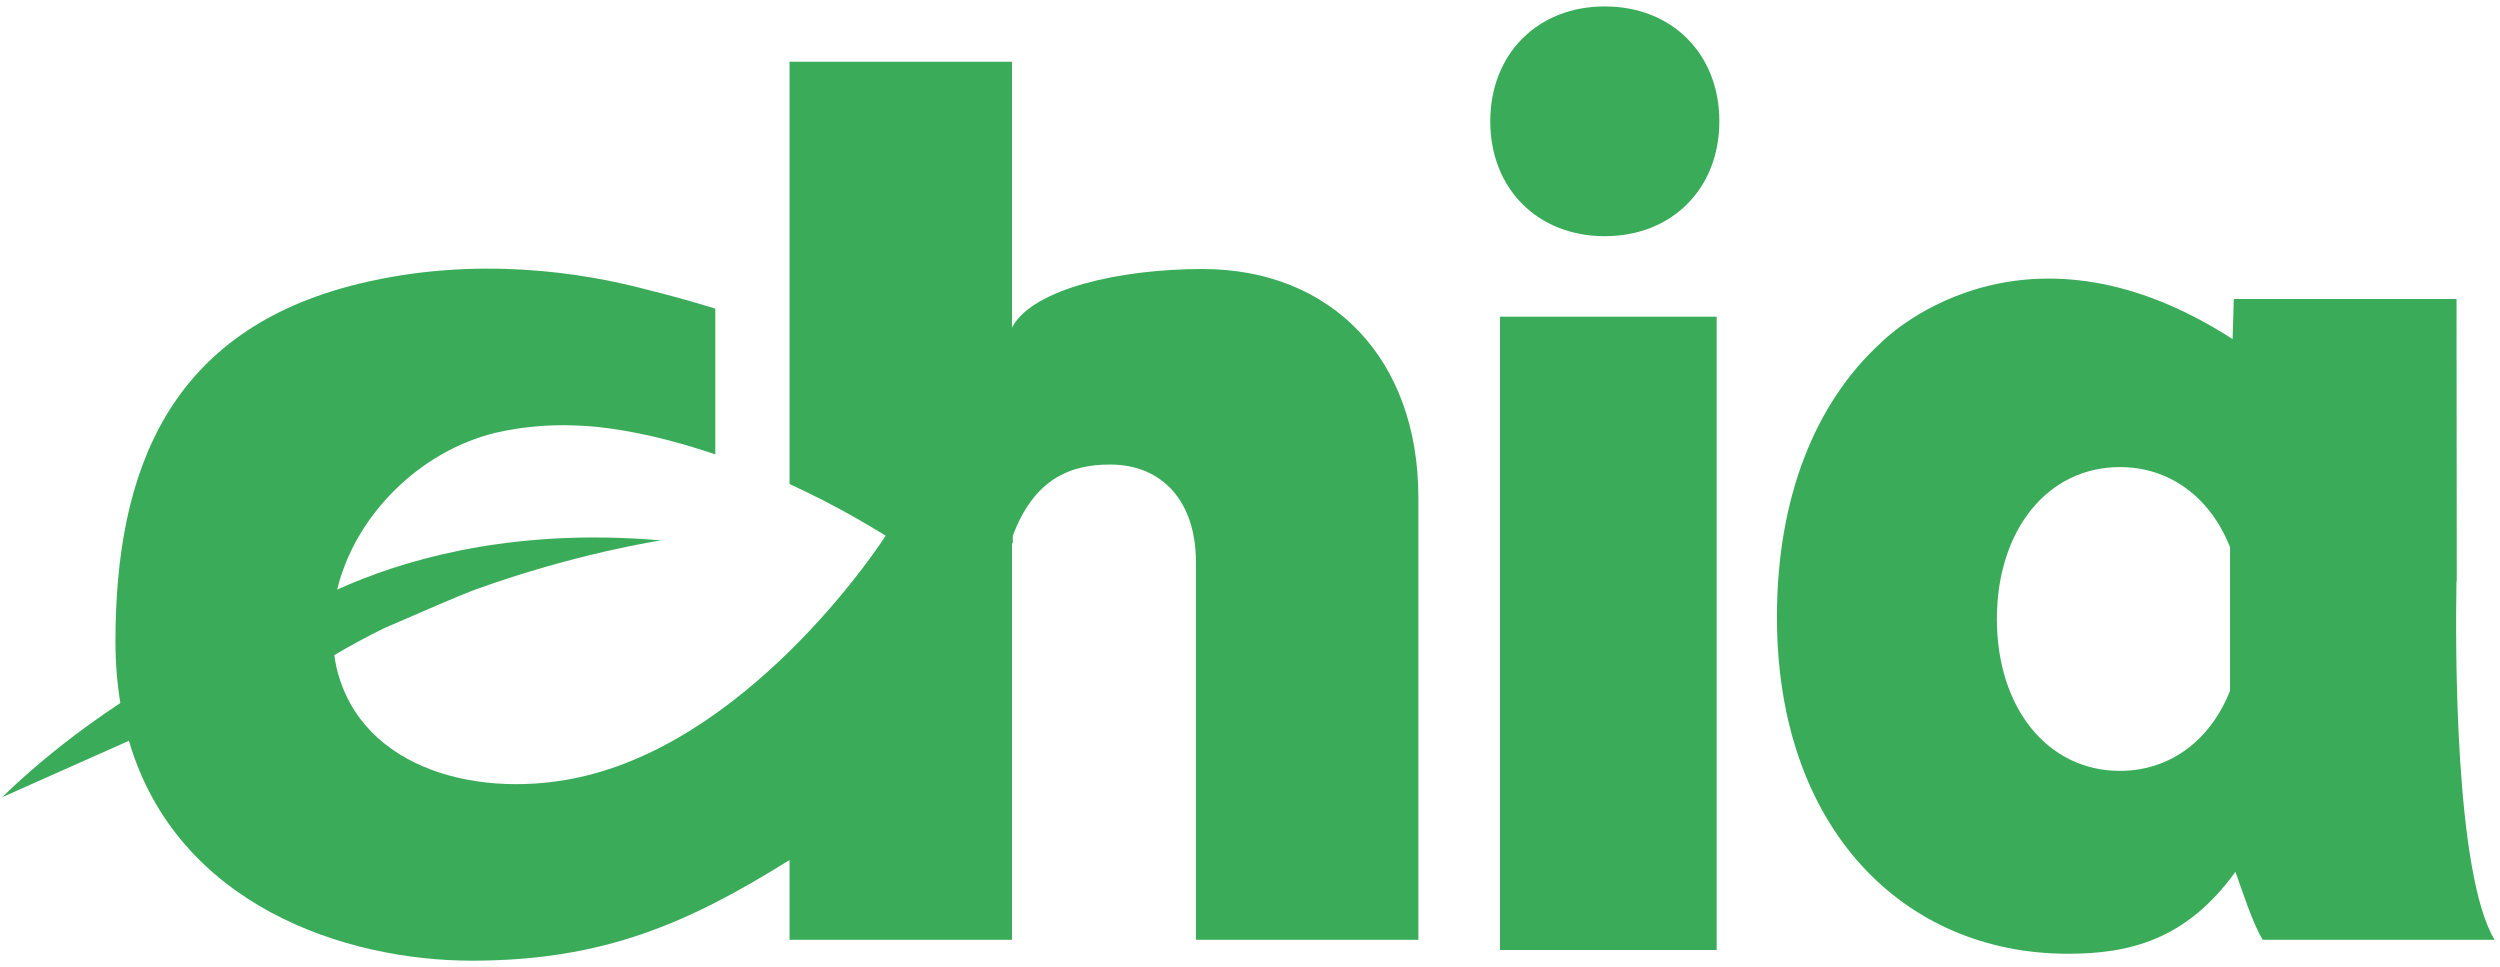
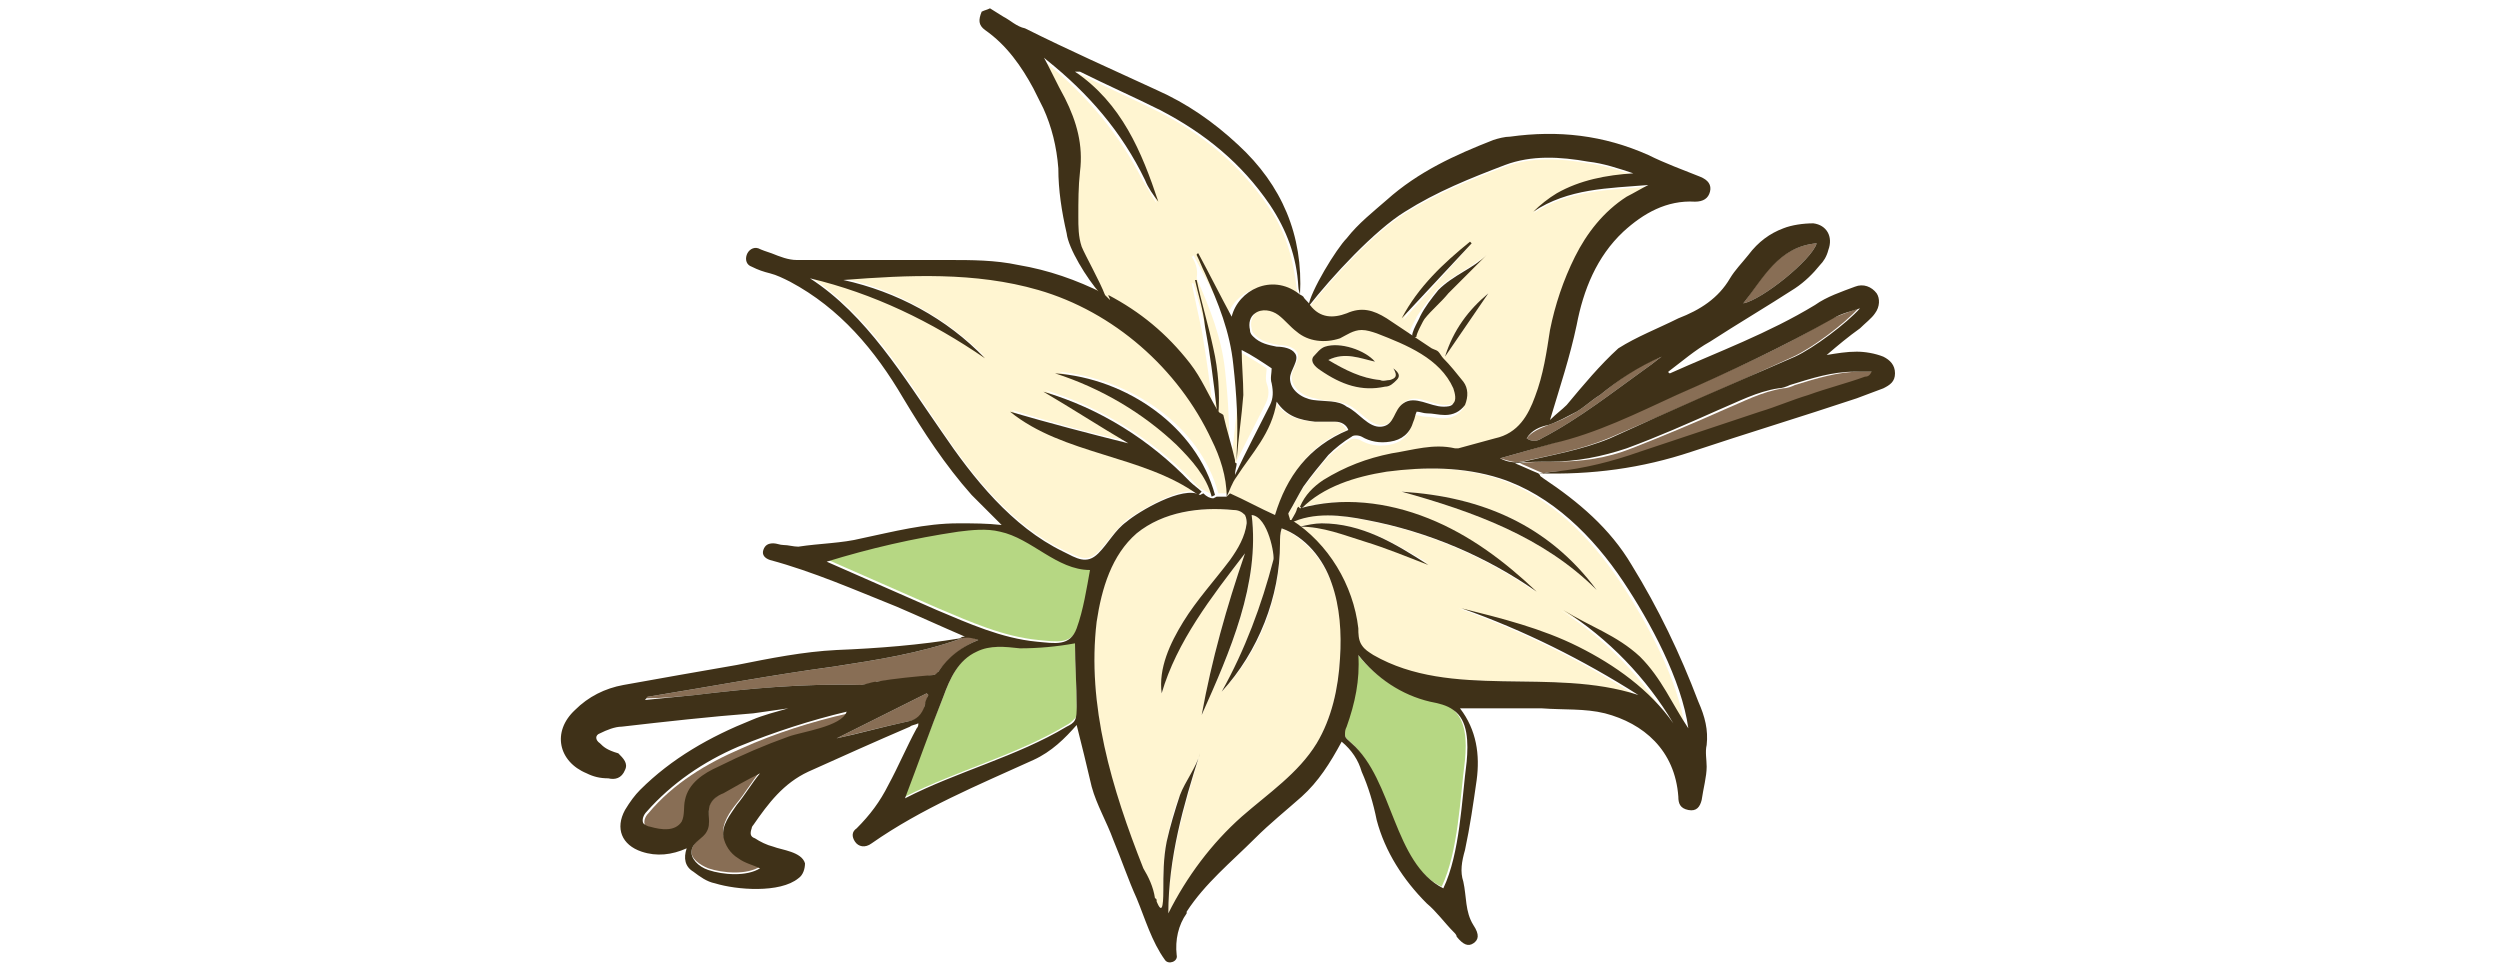
- <svg xmlns="http://www.w3.org/2000/svg" width="150px" height="58px" viewBox="0 0 150 58" version="1.1">
-   <g id="Community" stroke="none" stroke-width="1" fill="none" fill-rule="evenodd">
-     <g transform="translate(-189, -1096)" fill="#3AAC59" fill-rule="nonzero" id="footer">
-       <g transform="translate(0, 988)">
-         <g id="Group-14" transform="translate(189, 108)">
-           <g id="chinilla-logo-(1)">
-             <polygon id="Rectangle-path" points="90 19 103 19 103 57 90 57" />
-             <g id="Group">
-               <path d="M72.151,16.141 C67.153,16.141 62.042,17.337 60.77,19.564 C60.753,19.593 60.736,19.619 60.719,19.648 L60.719,3.704 L47.372,3.704 L47.372,28.997 L47.372,29.041 C48.699,29.649 50.061,30.344 51.439,31.129 C51.905,31.396 52.299,31.63 52.59,31.805 C52.772,31.914 52.955,32.024 53.137,32.138 C53.156,32.15 45.507,44.059 35.092,46.56 C28.938,48.039 21.668,46.249 20.196,40.075 C20.134,39.82 20.1,39.563 20.06,39.306 C21.041,38.722 22.045,38.186 23.054,37.689 C25.603,36.578 27.548,35.745 28.285,35.463 C28.349,35.439 28.415,35.414 28.479,35.391 C28.48,35.391 28.482,35.39 28.482,35.39 C28.483,35.39 28.483,35.389 28.484,35.388 C34.562,33.184 39.663,32.424 39.663,32.424 C35.03,32.023 31.053,32.346 27.724,33.005 C27.722,33.004 27.719,33.003 27.719,33.003 C27.719,33.003 27.694,33.009 27.649,33.02 C24.635,33.624 22.155,34.502 20.23,35.378 C21.303,30.929 25.174,27.063 29.756,25.962 C30.158,25.865 30.566,25.791 30.976,25.727 C31.094,25.709 31.211,25.693 31.329,25.677 C31.647,25.634 31.967,25.6 32.289,25.574 C32.391,25.566 32.495,25.555 32.598,25.55 C33.009,25.524 33.422,25.511 33.836,25.512 C33.918,25.513 33.999,25.517 34.08,25.518 C34.424,25.523 34.767,25.536 35.111,25.558 C35.233,25.566 35.354,25.574 35.475,25.583 C35.595,25.593 35.716,25.604 35.836,25.616 C37.809,25.82 40.232,26.349 42.919,27.262 L42.919,18.518 C41.622,18.117 40.247,17.729 38.819,17.378 C35.055,16.375 28.591,15.307 21.522,17.029 C10.151,19.8 6.927,28.212 6.927,38.492 C6.927,39.801 7.031,41.027 7.221,42.18 C4.752,43.815 2.328,45.692 0.124,47.835 C0.124,47.835 3.404,46.372 7.735,44.448 C10.627,54.32 20.713,57.641 28.308,57.641 C36.229,57.641 41.314,55.38 47.372,51.601 L47.372,56.388 L60.719,56.388 L60.719,32.64 C60.736,32.609 60.753,32.578 60.77,32.546 L60.77,32.143 C62.04,28.748 64.2,27.872 66.6,27.872 C69.773,27.872 71.755,30.126 71.755,33.706 L71.755,56.388 L85.103,56.388 L85.103,29.862 C85.103,21.51 79.882,16.141 72.151,16.141" id="Shape" />
-               <path d="M96.288,0.385 C92.258,0.385 89.416,3.235 89.416,7.279 C89.416,11.322 92.258,14.171 96.288,14.171 C100.318,14.171 103.161,11.322 103.161,7.279 C103.161,3.235 100.318,0.385 96.288,0.385" id="Shape" />
-               <path d="M147.39,34.867 L147.406,34.867 L147.392,17.94 L134.028,17.94 L133.955,20.346 C121.065,12.041 112.836,20.582 112.836,20.582 C108.9,24.186 106.616,29.877 106.616,37.022 C106.616,49.69 114.208,57.226 124.077,57.226 C127.776,57.226 131.184,56.388 134.126,52.308 C134.467,53.26 135.227,55.588 135.771,56.388 L149.677,56.388 C147.293,52.463 147.313,38.853 147.39,34.867 M127.193,46.252 C122.865,46.252 119.813,42.484 119.813,37.139 C119.813,31.794 122.865,28.025 127.193,28.025 C130.228,28.025 132.634,29.88 133.802,32.831 L133.802,41.446 C132.635,44.397 130.228,46.252 127.193,46.252" id="Shape" />
-             </g>
-           </g>
-         </g>
-       </g>
+ <svg xmlns="http://www.w3.org/2000/svg" version="1.1" id="Layer_1" x="0px" y="0px" viewBox="0 0 150 58" style="enable-background:new 0 0 150 58;" xml:space="preserve">
+   <style type="text/css">
+ 	.st0{fill:#FFF5D1;}
+ 	.st1{fill:#886E55;}
+ 	.st2{fill:#B6D783;}
+ 	.st3{fill:#3F3118;}
+ </style>
+   <g>
+     <path class="st0" d="M73.8,28.5c0.7-1.5,1.4-2.8,2.1-4.2c0.2-0.4,0.3-0.8,0.1-1.3c-0.1-0.3,0-0.7,0-0.9c-0.6-0.4-1.3-0.8-1.8-1.1   c0,0.8,0.2,1.8,0.1,2.7c-0.1,1.3-0.3,2.6-0.4,3.9l-0.2,0c0,0,0,0.1,0,0.1c0,0,0.1,0,0.1,0.1C73.9,28,73.8,28.2,73.8,28.5z" />
+     <path class="st0" d="M85.4,19.1c0.4-0.5,1-1,1.4-1.5c0.8-0.8,1.6-1.6,2.3-2.3c-0.8,0.8-2,1.2-2.9,2.1c-0.4,0.5-0.8,1-1.2,1.6   c0,0.1-0.9,1.5-0.2,1.2C84.9,20.2,85.3,19.2,85.4,19.1z M77.4,31.4l-0.1,0c0-0.1-0.1-0.3-0.1-0.4c0.3-0.5,0.6-1.1,0.9-1.6   c0.5-0.7,1-1.3,1.5-1.9c0.4-0.4,0.9-0.8,1.4-1.1c0.1-0.1,0.4-0.1,0.6,0c0.5,0.3,1.1,0.4,1.7,0.3c0.7-0.1,1.2-0.5,1.4-1.2   c0.1-0.2,0.1-0.4,0.2-0.6c0.2,0,0.4,0.1,0.6,0.1c0.4,0,0.7,0.1,1.1,0.1c0.5,0,0.9-0.2,1.2-0.6c0.2-0.5,0.2-1-0.1-1.4   c-0.4-0.5-0.8-1-1.2-1.4c-0.1-0.1-0.2-0.3-0.3-0.4c-0.1-0.1-0.2-0.1-0.4-0.2c-0.9-0.6-1.8-1.2-2.7-1.8c-0.8-0.5-1.5-0.7-2.4-0.3   c-0.8,0.3-1.6,0.3-2.2-0.5c1.4-1.8,4-4.6,5.8-5.7c1.9-1.2,3.9-2,6-2.8c1.6-0.6,3.3-0.5,5-0.2c0.9,0.1,1.8,0.4,2.7,0.7   c-1.6,0.1-3.2,0.4-4.6,1.2c-0.5,0.3-1,0.7-1.4,1.1c2.1-1.4,4.5-1.4,6.9-1.6c-0.4,0.2-0.9,0.5-1.3,0.7c-1.4,0.9-2.4,2.2-3.1,3.6   c-0.7,1.4-1.2,2.9-1.5,4.4c-0.2,1.3-0.4,2.7-0.9,4c-0.4,1.1-1,2.2-2.4,2.5c-0.7,0.2-1.5,0.4-2.2,0.6c-0.1,0-0.1,0-0.2,0   c-1.3-0.3-2.5,0.1-3.8,0.3c-1.5,0.3-2.8,0.8-4.1,1.6c-0.6,0.4-1.1,0.9-1.4,1.6c0,0.1-0.1,0.1-0.1,0.2   C77.6,30.9,77.5,31.1,77.4,31.4z M88.3,14.6c-1.7,1.3-3.2,2.6-4.1,4.6C85.6,17.6,87,16.1,88.3,14.6C88.3,14.6,88.3,14.6,88.3,14.6z    M86.7,21.4c0.9-1.3,1.7-2.5,2.6-3.8C88.1,18.6,87.2,19.8,86.7,21.4z" />
+     <path class="st0" d="M71.5,15.4c0,0,0.1,0,0.1-0.1c0.7,1.3,1.3,2.5,2,3.8c0.4-1.6,2.4-2.5,4-1.4c0.1,0.1,0.2,0.1,0.3,0.2   c0,0,0,0,0-0.1c0-0.2-0.1-0.4-0.1-0.5c-0.2-1.8-0.7-3.5-1.7-4.9c-1.7-2.5-4-4.4-6.6-5.7c-1.6-0.8-3.2-1.5-4.8-2.3c0,0-0.1,0-0.3,0   c2.8,2,4,4.8,5,7.8c-0.3-0.4-0.5-0.9-0.8-1.3c-1.4-2.8-3.4-5.2-5.9-7.2c-0.2-0.1-0.4-0.2-0.5-0.3c0.5,0.9,1,1.8,1.4,2.7   c0.7,1.4,1.1,2.8,0.9,4.4c-0.1,0.9-0.1,1.8-0.1,2.7c0,0.6,0,1.2,0.2,1.8c0.2,0.5,1.1,2.2,1.4,2.9c1.8,1,3.5,2.3,4.9,4.1   c0.7,0.9,1.2,1.9,1.7,2.9c0,0.1,0.2,0.1,0.3,0.2c0,0,0,0,0,0c0-0.1-0.1-0.3-0.1-0.4c-0.2-1.6-0.4-3.2-0.7-4.9   c-0.2-0.9-0.4-1.9-0.6-2.8c0,0,0.1,0,0.1,0c0.4,1.4,0.8,2.7,1,4.1c0.3,1.3,0.4,2.7,0.2,4.1c0,0,0,0,0,0c0,0,0,0,0,0l0,0   c0,0,0,0,0,0c0,0,0,0,0,0c0.2,0.9,0.5,1.8,0.7,2.7l0.2,0c0-0.1,0-0.2,0-0.4c0.1-1.8,0-3.5-0.2-5.3c-0.2-1.9-0.9-3.7-1.7-5.5   C71.9,16.1,71.7,15.7,71.5,15.4z" />
+     <path class="st1" d="M38.9,48.8c-0.2,0.2-0.3,0.5-0.2,0.7c0.1,0.1,0.2,0.2,0.4,0.2c0.7,0.2,1.5,0.3,1.9-0.3   c0.2-0.4,0.1-0.9,0.2-1.3c0.1-1,1.1-1.6,2-2c1.4-0.7,2.7-1.3,4.2-1.8c0.8-0.3,3.2-0.6,3.5-1.5c-2.2,0.5-4.4,1.2-6.4,2.1   C42.4,45.8,40.4,47,38.9,48.8z" />
+     <path class="st1" d="M41.5,51c-0.1,0.5,0.5,0.9,1,1.1c0.9,0.3,2.3,0.4,3.1-0.1c-0.4-0.2-0.9-0.4-1.3-0.6c-0.4-0.3-0.8-0.8-0.9-1.3   c-0.1-0.7,0.4-1.4,0.8-1.9c0.5-0.6,0.9-1.3,1.4-1.9c-0.8,0.4-1.5,0.8-2.2,1.2c-0.3,0.2-0.6,0.4-0.8,0.7c-0.2,0.5,0,1.1-0.2,1.6   C42.1,50.3,41.6,50.5,41.5,51z" />
+     <path class="st1" d="M50.2,44.3c1.3-0.3,2.8-0.7,4.2-1c0.7-0.1,1-0.4,1.1-1c0.1-0.2,0.1-0.4,0.2-0.6c0,0-0.1-0.1-0.1-0.1   C53.8,42.5,52,43.4,50.2,44.3z" />
+     <path class="st1" d="M38.7,41.9C38.7,41.9,38.7,41.9,38.7,41.9c1,0,2-0.1,3-0.2c3.3-0.4,6.6-0.7,9.9-0.6c0.3,0,0.7-0.1,1-0.2   c1.1-0.1,2.3-0.2,3.4-0.4c0.1,0,0.3-0.1,0.3-0.2c0.6-0.8,1.4-1.5,2.4-1.9c-0.4-0.2-0.7-0.3-1-0.1c-2.5,0.9-5.1,1.3-7.7,1.7   c-3.7,0.5-7.4,1.2-11.1,1.8C38.9,41.8,38.8,41.8,38.7,41.9z" />
+     <path class="st1" d="M91.6,26.3c0.3,0.2,0.6,0.2,0.9,0c2.3-1.2,4.3-2.8,6.4-4.3c0.3-0.2,0.5-0.4,0.8-0.6c-1.4,0.5-2.6,1.4-3.7,2.3   c-0.5,0.3-0.9,0.7-1.4,1c-0.5,0.3-1.1,0.6-1.7,0.8C92.4,25.7,91.9,25.9,91.6,26.3z" />
+     <path class="st1" d="M104.6,18.2c1.1-0.2,4.1-2.6,4.4-3.6C106.7,14.8,105.8,16.6,104.6,18.2z" />
+     <path class="st1" d="M90,27.5c0.4,0.1,0.8,0.3,1.3,0.2c1.8-0.4,3.5-0.7,5.2-1.4c3.7-1.6,7.4-3.2,11.1-4.9c1.1-0.5,3.1-2,3.9-2.9   c-0.5,0.2-1.1,0.4-1.6,0.6c-3,1.8-6.2,3.2-9.4,4.6c-2.4,1.1-4.8,2.2-7.4,2.9C92.1,26.9,91.1,27.2,90,27.5z" />
+     <path class="st1" d="M92.6,28.4c0.3-0.1,0.6-0.1,1-0.1c1.8-0.1,3.4-0.6,5.1-1.2c2.4-0.8,4.8-1.6,7.2-2.4c1-0.3,1.9-0.7,2.9-1   c1.1-0.4,2.3-0.7,3.4-1.1c0.1,0,0.3-0.1,0.4-0.3c-0.3,0-0.7,0-1,0c-1.3,0-2.6,0.4-3.9,0.8c-0.2,0.1-0.5,0.2-0.7,0.2   c-1.3,0.2-2.4,0.8-3.6,1.3c-1.8,0.8-3.7,1.6-5.5,2.3c-1.5,0.6-3,0.8-4.6,0.8c-0.7,0-1.4,0-2.1,0.1c0.5,0.2,0.9,0.4,1.4,0.6   c0,0,0,0,0.1,0.1L92.6,28.4z" />
+     <path class="st2" d="M80.7,44.1c0,0.2,0.2,0.3,0.3,0.4c2.5,2.2,2.5,7.3,5.5,8.7c1-2.1,1.1-5.3,1.4-7.6c0.1-1.1,0.1-2.4-0.8-3.1   c-0.4-0.3-0.9-0.4-1.4-0.5c-1.7-0.4-3.2-1.4-4.3-2.8c0.1,1.5-0.2,2.9-0.7,4.3C80.7,43.7,80.6,43.9,80.7,44.1z" />
+     <path class="st2" d="M56.6,41.8c-0.8,2-1.6,4-2.3,6c3.2-1.6,6.7-2.5,9.7-4.3c0.2-0.1,0.3-0.2,0.5-0.4c0.2-0.2,0.1-0.5,0.1-0.8   c0-1.3-0.1-2.5-0.1-3.8c-1.1,0.2-2.2,0.4-3.3,0.3c-0.9,0-1.8-0.1-2.6,0.2C57.5,39.6,57,40.7,56.6,41.8z" />
+     <path class="st2" d="M49.7,33.6l6.6,2.9c1.9,0.8,3.9,1.7,6,1.9c1.1,0.1,2,0.3,2.4-0.8c0.4-1.1,0.6-2.3,0.8-3.5   c-2,0-3.5-1.9-5.4-2.3c-0.8-0.2-1.6-0.1-2.5,0C54.9,32.2,52.2,32.8,49.7,33.6z" />
+     <path class="st0" d="M50.6,16.7C50.6,16.7,50.6,16.7,50.6,16.7c3.2,0.7,6.2,2.4,8.5,4.7c-3.2-2.2-6.8-3.8-10.5-4.8   c3.4,2.2,5.6,5.8,7.9,9.2c1.9,2.8,4.2,5.7,7.3,7.2c0.9,0.4,1.4,0.8,2.1,0.1c0.6-0.6,1-1.3,1.7-1.9c0.7-0.5,3.4-2.2,4.4-1.6l0,0   c-3.4-2.4-8.1-2.4-11.3-5c2.3,0.7,4.7,1.4,7.1,1.9c-1.7-1-3.4-2.1-5.1-3.1c3.3,1,6.4,2.9,8.8,5.4c0.2,0.2,0.4,0.5,0.7,0.6   c0.2,0.1,0.4,0.2,0.6,0.3c-0.4-1.2-1.2-2.2-2.1-3.1c-2-2-4.5-3.4-7.2-4.3c4.3,0.4,8.5,3.2,9.6,7.3c0,0,0,0,0,0c0.2,0,0.4,0,0.6,0   c0-1.2-0.4-2.4-0.9-3.5c-2-4.3-5.9-7.6-10.4-9C58.5,16.2,54.5,16.5,50.6,16.7z" />
+     <path class="st0" d="M73.6,29.8c0.1-0.1,0.1-0.1,0.2-0.2c0.9,0.5,1.8,0.9,2.7,1.3c0.8-2.3,2-4.2,4.3-5.1c-0.2-0.3-0.4-0.5-0.8-0.5   c-0.4,0-0.8,0-1.2,0c-0.9-0.1-1.7-0.3-2.3-1.2c-0.2,1.9-1.5,3.1-2.4,4.5C73.9,29,73.8,29.4,73.6,29.8z" />
+     <path class="st0" d="M75.4,18.7c0.4-0.3,1-0.2,1.4,0.1s0.7,0.7,1.1,1c0.7,0.6,1.7,0.7,2.6,0.4c0.4-0.2,0.8-0.5,1.3-0.5   c0.3,0,0.6,0.1,0.9,0.2c1.8,0.7,3.8,1.5,4.6,3.3c0.1,0.3,0.2,0.7,0,0.9c-0.1,0.2-0.4,0.2-0.6,0.2c-0.8,0-1.7-0.7-2.4-0.2   c-0.6,0.4-0.5,1.3-1.3,1.4c-0.8,0.1-1.4-0.9-2.1-1.2c-0.6-0.3-1.4-0.2-2-0.4c-0.7-0.1-1.4-0.6-1.4-1.3c0-0.5,0.6-1.1,0.3-1.5   c-0.2-0.3-0.7-0.4-1.1-0.4c-0.5-0.1-1-0.2-1.4-0.6c-0.1-0.1-0.2-0.2-0.2-0.4C75,19.4,75.1,19,75.4,18.7z M83.1,23.2   c0.3,0,0.5-0.2,0.7-0.4c0.2-0.2,0.2-0.4-0.2-0.7c0.3,0.5,0.1,0.6-0.2,0.7c-0.2,0-0.4,0.1-0.6,0c-1.1-0.1-2.1-0.6-3.1-1.2   c1-0.5,1.9-0.1,2.8,0.1c-0.6-0.7-2.1-1.2-3-0.9c-0.3,0.1-0.5,0.4-0.7,0.6c-0.2,0.3,0.1,0.6,0.4,0.8C80.5,23.1,81.7,23.5,83.1,23.2z   " />
+     <path class="st0" d="M81.9,31.2c3.7,0.7,7.2,2.2,10.2,4.3c-1.9-1.8-4-3.4-6.5-4.4c-2.5-1-5.2-1.3-7.7-0.6c1.3-1.3,3.2-1.9,5.1-2.2   c2.3-0.3,4.6-0.3,6.8,0.4c3.1,1,5.6,3.5,7.4,6.2c1.6,2.4,3.5,5.9,3.9,8.8c-1-1.5-1.6-3-2.9-4.3c-1.4-1.3-3-1.8-4.6-2.8   c2.7,1.7,5,4.1,6.6,6.8c-1.4-2-3.5-3.5-5.7-4.6s-4.6-1.7-7-2.3c3.7,1.3,7.3,3.1,10.6,5.2c0,0,0,0,0,0c-5.2-1.7-11.2,0.3-15.9-2.4   c-0.3-0.2-0.5-0.3-0.7-0.6c-0.2-0.3-0.2-0.7-0.2-1c-0.3-2.6-1.8-5.1-4-6.5c0,0,0,0,0,0C78.8,30.7,80.4,30.9,81.9,31.2z M81.9,32.4   c1.3,0.4,2.5,0.9,3.8,1.4c-2-1.2-4-2.4-6.4-2.4c-0.4,0-0.9,0.1-1.3,0.2C79.4,31.6,80.6,32,81.9,32.4z M84.1,29.5   c4.3,1.2,8.5,2.7,11.7,5.9C92.9,31.5,88.9,29.8,84.1,29.5z" />
+     <path class="st0" d="M65.8,37.2c-0.7,5.5,1.2,11.1,3.3,16.3c0.6,1.4,0.8,1.2,0.7-0.1c0-1,0-2,0.2-2.9c0.2-1,0.4-1.9,0.8-2.8   c0.3-0.8,1-1.7,1.2-2.5c-0.9,3.1-1.9,6.3-1.9,9.6c1.1-2.2,2.6-4.1,4.4-5.8c1.6-1.4,3.4-2.6,4.5-4.4c0.9-1.5,1.3-3.3,1.4-5.1   c0.1-1.5,0.1-3.1-0.5-4.5c-0.5-1.4-1.6-2.7-3-3.3c0,0,0,0,0,0c-0.1,0.3-0.1,0.6-0.1,0.9c0,3.3-1.2,6.5-3.5,8.9   c1.4-2.5,2.4-5.1,3.1-7.9c0.1-0.3-0.3-2.6-1.3-2.7c0.5,4.2-1.3,8.2-3,12c0.6-3.3,1.5-6.5,2.6-9.7c-2,2.6-4.1,5.2-5,8.4   c-0.1-1.5,0.5-3,1.3-4.3c0.8-1.3,1.9-2.4,2.8-3.7c0.5-0.6,0.9-1.4,1-2.2c0-0.2,0-0.4-0.1-0.5c-0.1-0.2-0.4-0.3-0.7-0.3   c-2-0.2-4.2,0.1-5.8,1.4C66.7,33.2,66.1,35.3,65.8,37.2z" />
+     <g>
+       <path class="st3" d="M36,44.6c-0.3-0.2-0.3-0.5,0-0.6c0.4-0.2,0.9-0.4,1.3-0.4c2.6-0.3,5.3-0.6,7.9-0.8c0.7-0.1,1.4-0.2,2.1-0.3    c-0.7,0.2-1.5,0.4-2.2,0.7c-2.5,1-4.8,2.3-6.7,4.2c-0.3,0.3-0.6,0.7-0.9,1.2c-0.6,1.1-0.2,2.1,1,2.5c0.9,0.3,1.8,0.2,2.7-0.2    c-0.2,0.6-0.1,1.1,0.4,1.4c0.4,0.3,0.8,0.6,1.3,0.7c1.3,0.4,3.9,0.6,5-0.3c0.3-0.2,0.4-0.6,0.4-0.9c-0.2-0.7-1.4-0.8-1.9-1    c-0.4-0.1-0.8-0.3-1.1-0.5c-0.3-0.1-0.3-0.3-0.2-0.6c0-0.1,0.1-0.2,0.1-0.2c0.9-1.3,1.8-2.5,3.3-3.2c2-0.9,4-1.8,6.1-2.7    c0.1-0.1,0.3-0.1,0.5-0.2c0,0.1,0,0.2-0.1,0.3c-0.6,1.1-1.1,2.3-1.7,3.4c-0.5,1-1.1,1.8-1.9,2.6c-0.3,0.2-0.3,0.5-0.1,0.8    c0.2,0.3,0.6,0.4,1,0.1c3-2.1,6.4-3.5,9.7-5c1.1-0.5,1.9-1.3,2.6-2.1c0.3,1.2,0.6,2.4,0.9,3.7c0.3,1.1,0.9,2.1,1.3,3.2    c0.5,1.2,0.9,2.4,1.4,3.5c0.5,1.2,0.9,2.6,1.7,3.7c0.2,0.3,0.8,0.1,0.7-0.3c-0.1-0.9,0.1-1.8,0.6-2.5c0,0,0,0,0-0.1    c1.1-1.7,2.7-3,4.1-4.4c0.9-0.9,1.9-1.7,2.8-2.5c1-0.9,1.7-2,2.4-3.3c0.6,0.5,1,1.1,1.2,1.8c0.4,0.9,0.7,1.9,0.9,2.9    c0.5,1.9,1.6,3.6,3,5c0.6,0.5,1.1,1.2,1.6,1.7c0.1,0.1,0.2,0.2,0.2,0.3c0.4,0.5,0.7,0.6,1,0.4c0.3-0.2,0.4-0.5,0-1.1    c-0.5-0.8-0.4-1.7-0.6-2.6c-0.2-0.6-0.1-1.2,0.1-1.9c0.3-1.4,0.5-2.8,0.7-4.2c0.2-1.5,0-3-1-4.3c0.3,0,0.5,0,0.7,0    c1.4,0,2.8,0,4.2,0c1.3,0.1,2.6,0,3.8,0.3c2.3,0.6,4.2,2.2,4.4,5c0,0.4,0.1,0.7,0.6,0.8c0.5,0.1,0.7-0.2,0.8-0.6    c0.1-0.7,0.3-1.4,0.3-2c0-0.4-0.1-0.9,0-1.3c0.1-0.9-0.1-1.7-0.5-2.6c-1.1-2.9-2.4-5.6-4-8.2c-1.3-2.2-3.2-3.8-5.3-5.2    c-0.1-0.1-0.2-0.1-0.2-0.2c0,0,0,0-0.1-0.1c-0.5-0.2-0.9-0.4-1.4-0.6c0.7-0.1,1.4-0.1,2.1-0.1c1.6,0,3.1-0.3,4.6-0.8    c1.9-0.7,3.7-1.5,5.5-2.3c1.2-0.5,2.3-1.1,3.6-1.3c0.2,0,0.5-0.1,0.7-0.2c1.3-0.4,2.5-0.8,3.9-0.8c0.3,0,0.7,0,1,0    c-0.1,0.2-0.2,0.3-0.4,0.3c-1.1,0.4-2.3,0.7-3.4,1.1c-1,0.3-1.9,0.7-2.9,1c-2.4,0.8-4.8,1.6-7.2,2.4c-1.7,0.6-3.3,1-5.1,1.2    c-0.3,0-0.6,0.1-1,0.1c3.2,0.1,6.2-0.3,9.2-1.3c3.3-1.1,6.6-2.1,9.9-3.2c0.5-0.2,1.1-0.4,1.6-0.6c0.4-0.2,0.7-0.4,0.7-0.9    c0-0.5-0.3-0.8-0.7-1c-0.5-0.2-1.1-0.3-1.6-0.3c-0.6,0-1.2,0.1-1.8,0.2c0.7-0.6,1.3-1.1,2-1.6c0.3-0.3,0.7-0.6,0.9-0.9    c0.3-0.4,0.3-0.9,0.1-1.2c-0.3-0.4-0.8-0.6-1.3-0.4c-0.8,0.3-1.7,0.6-2.4,1.1c-2.8,1.7-5.8,2.8-8.7,4.1c0,0-0.1,0-0.1-0.1    c0.8-0.6,1.6-1.3,2.5-1.8c1.7-1.1,3.4-2.1,5.1-3.2c0.6-0.4,1.1-0.9,1.5-1.4c0.2-0.2,0.4-0.5,0.5-0.9c0.3-0.8-0.1-1.5-0.9-1.6    c-0.6,0-1.3,0.1-1.8,0.3c-0.8,0.3-1.5,0.8-2.1,1.6c-0.4,0.5-0.8,0.9-1.1,1.4c-0.7,1.2-1.8,1.9-3.1,2.4c-1.2,0.6-2.5,1.1-3.6,1.8    C96,21.9,95,23.1,94,24.3c-0.3,0.3-0.6,0.5-1,0.9c0.6-2,1.2-3.8,1.6-5.7c0.4-2.1,1.2-4.1,2.8-5.6c1.2-1.1,2.6-1.9,4.3-1.8    c0.5,0,0.8-0.2,0.9-0.6c0.1-0.4-0.1-0.7-0.6-0.9c-1-0.4-2.1-0.8-3.1-1.3c-2.7-1.2-5.4-1.5-8.3-1.1c-0.3,0-0.7,0.1-1,0.2    c-2.3,0.9-4.5,1.9-6.4,3.6c-0.8,0.7-1.7,1.4-2.4,2.3c-0.6,0.6-2.2,3.2-2.3,4.1c1.4-1.8,4-4.6,5.8-5.7c1.9-1.2,3.9-2,6-2.8    c1.6-0.6,3.3-0.5,5-0.2c0.9,0.1,1.8,0.4,2.7,0.7c-1.6,0.1-3.2,0.4-4.6,1.2c-0.5,0.3-1,0.7-1.4,1.1c2.1-1.4,4.5-1.4,6.9-1.6    c-0.4,0.2-0.9,0.5-1.3,0.7c-1.4,0.9-2.4,2.2-3.1,3.6c-0.7,1.4-1.2,2.9-1.5,4.4c-0.2,1.3-0.4,2.7-0.9,4c-0.4,1.1-1,2.2-2.4,2.5    c-0.7,0.2-1.5,0.4-2.2,0.6c-0.1,0-0.1,0-0.2,0c-1.3-0.3-2.5,0.1-3.8,0.3c-1.5,0.3-2.8,0.8-4.1,1.6c-0.6,0.4-1.1,0.9-1.4,1.6    l0.1,0.1c1.3-1.3,3.2-1.9,5.1-2.2c2.3-0.3,4.6-0.3,6.8,0.4c3.1,1,5.6,3.5,7.4,6.2c1.6,2.4,3.5,5.9,3.9,8.8c-1-1.5-1.6-3-2.9-4.3    c-1.4-1.3-3-1.8-4.6-2.8c2.7,1.7,5,4.1,6.6,6.8c-1.4-2-3.5-3.5-5.7-4.6s-4.6-1.7-7-2.3c3.7,1.3,7.3,3.1,10.6,5.2c0,0,0,0,0,0    c-5.2-1.7-11.2,0.3-15.9-2.4c-0.3-0.2-0.5-0.3-0.7-0.6c-0.2-0.3-0.2-0.7-0.2-1c-0.3-2.6-1.8-5.1-4-6.5c0,0,0,0,0,0l0,0l-0.1,0    c0-0.1-0.1-0.3-0.1-0.4c0.3-0.5,0.6-1.1,0.9-1.6c0.5-0.7,1-1.3,1.5-1.9c0.4-0.4,0.9-0.8,1.4-1.1c0.1-0.1,0.4-0.1,0.6,0    c0.5,0.3,1.1,0.4,1.7,0.3c0.7-0.1,1.2-0.5,1.4-1.2c0.1-0.2,0.1-0.4,0.2-0.6c0.2,0,0.4,0.1,0.6,0.1c0.4,0,0.7,0.1,1.1,0.1    c0.5,0,0.9-0.2,1.2-0.6c0.2-0.5,0.2-1-0.1-1.4c-0.4-0.5-0.8-1-1.2-1.4c-0.1-0.1-0.2-0.3-0.3-0.4c-0.1-0.1-0.2-0.1-0.4-0.2    c-0.9-0.6-1.8-1.2-2.7-1.8c-0.8-0.5-1.5-0.7-2.4-0.3c-0.8,0.3-1.6,0.3-2.2-0.5c-0.1-0.2-0.3-0.3-0.4-0.5c-0.1-0.1-0.2-0.1-0.3-0.2    c-1.6-1.2-3.6-0.2-4,1.4c-0.7-1.3-1.3-2.5-2-3.8c0,0-0.1,0-0.1,0.1c0.2,0.4,0.3,0.7,0.5,1.1c0.8,1.8,1.5,3.5,1.7,5.5    c0.2,1.8,0.3,3.5,0.2,5.3c0,0.1,0,0.2,0,0.4c0.1-1.3,0.3-2.6,0.4-3.9c0-0.9-0.1-1.9-0.1-2.7c0.6,0.3,1.2,0.7,1.8,1.1    c0,0.3-0.1,0.6,0,0.9c0.1,0.5,0.1,0.9-0.1,1.3c-0.7,1.4-1.4,2.7-2.1,4.2c0-0.3,0.1-0.5,0.1-0.7c0,0-0.1,0-0.1-0.1c0,0,0-0.1,0-0.1    c-0.2-0.9-0.5-1.8-0.7-2.7c0,0,0,0,0,0c-0.1-0.1-0.2-0.1-0.3-0.2c-0.6-1-1-2-1.7-2.9c-1.4-1.8-3-3.1-4.9-4.1    c0,0.1,0.1,0.2,0.1,0.3c-0.1-0.1-0.2-0.2-0.4-0.4c-1.6-0.8-3.3-1.4-5.1-1.7c-1.4-0.3-2.8-0.3-4.2-0.3c-3,0-6.1,0-9.1,0    c-0.5,0-1-0.2-1.5-0.4c-0.3-0.1-0.6-0.2-0.8-0.3c-0.3-0.1-0.6,0.1-0.7,0.4c-0.1,0.3,0,0.6,0.3,0.7c0.4,0.2,0.7,0.3,1.1,0.4    c0.4,0.1,0.8,0.3,1.2,0.5c3,1.6,5.1,4.1,6.8,7c1.2,2,2.5,4,4.1,5.8c0.5,0.5,1,1,1.5,1.5c0.1,0.1,0.2,0.2,0.3,0.3    c-0.9-0.1-1.7-0.1-2.6-0.1c-2,0-3.9,0.5-5.8,0.9c-1.2,0.3-2.5,0.3-3.8,0.5c-0.3,0-0.6-0.1-0.9-0.1c-0.2,0-0.4-0.1-0.6-0.1    c-0.3,0-0.5,0.1-0.6,0.4c-0.1,0.3,0.1,0.5,0.4,0.6c2.6,0.7,5.1,1.8,7.6,2.8c1.4,0.6,2.7,1.2,4.1,1.8c-0.1,0-0.2,0-0.3,0.1    c-2.4,0.4-4.9,0.6-7.4,0.7c-2,0.1-4,0.5-6,0.9c-2.3,0.4-4.6,0.8-6.8,1.2c-1.1,0.2-2.1,0.7-2.9,1.5c-1.4,1.3-1,3.1,0.7,3.8    c0.4,0.2,0.8,0.3,1.3,0.3c0.4,0.1,0.8,0,1-0.5c0.2-0.4-0.1-0.7-0.4-1C36.4,45,36.2,44.8,36,44.6z M104.6,18.2    c1.2-1.5,2.1-3.4,4.4-3.6C108.7,15.6,105.7,18,104.6,18.2z M99.7,21.4c-0.3,0.2-0.5,0.4-0.8,0.6c-2.1,1.5-4.1,3.1-6.4,4.3    c-0.3,0.2-0.6,0.2-0.9,0c0.3-0.5,0.8-0.7,1.3-0.8c0.6-0.2,1.1-0.5,1.7-0.8c0.5-0.3,0.9-0.7,1.4-1C97.1,22.8,98.3,22,99.7,21.4z     M90,27.5c1.1-0.3,2.1-0.6,3.2-0.9c2.6-0.6,5-1.8,7.4-2.9c3.2-1.4,6.4-2.9,9.4-4.6c0.5-0.3,1-0.4,1.6-0.6    c-0.8,0.9-2.8,2.4-3.9,2.9c-3.7,1.6-7.4,3.2-11.1,4.9c-1.7,0.7-3.5,1-5.2,1.4C90.8,27.8,90.4,27.7,90,27.5z M65.4,34.2    c-0.2,1.1-0.4,2.4-0.8,3.5c-0.4,1.1-1.3,0.9-2.4,0.8c-2.1-0.2-4.1-1.1-6-1.9l-6.6-2.9c2.6-0.8,5.2-1.4,7.9-1.8    c0.8-0.1,1.7-0.2,2.5,0C61.9,32.3,63.4,34.2,65.4,34.2z M73.6,29.8c-0.2,0-0.4,0-0.6,0c0,0,0,0,0,0l-0.2,0.1    c-0.2,0-0.4-0.1-0.6-0.3L72,29.7c0,0,0,0,0,0c0,0,0,0,0,0c-1-0.6-3.7,1-4.4,1.6c-0.7,0.5-1.1,1.3-1.7,1.9    c-0.7,0.7-1.3,0.3-2.1-0.1c-3.1-1.5-5.4-4.4-7.3-7.2c-2.3-3.3-4.5-7-7.9-9.2c3.8,0.9,7.3,2.6,10.5,4.8c-2.3-2.4-5.3-4-8.5-4.7    c0,0,0,0,0,0c3.9-0.3,7.9-0.5,11.7,0.6c4.5,1.3,8.4,4.7,10.4,9C73.2,27.4,73.6,28.6,73.6,29.8z M78.8,24c-0.7-0.1-1.4-0.6-1.4-1.3    c0-0.5,0.6-1.1,0.3-1.5c-0.2-0.3-0.7-0.4-1.1-0.4c-0.5-0.1-1-0.2-1.4-0.6c-0.1-0.1-0.2-0.2-0.2-0.4c-0.1-0.4,0-0.8,0.3-1    c0.4-0.3,1-0.2,1.4,0.1s0.7,0.7,1.1,1c0.7,0.6,1.7,0.7,2.6,0.4c0.4-0.2,0.8-0.5,1.3-0.5c0.3,0,0.6,0.1,0.9,0.2    c1.8,0.7,3.8,1.5,4.6,3.3c0.1,0.3,0.2,0.7,0,0.9c-0.1,0.2-0.4,0.2-0.6,0.2c-0.8,0-1.7-0.7-2.4-0.2c-0.6,0.4-0.5,1.3-1.3,1.4    c-0.8,0.1-1.4-0.9-2.1-1.2C80.3,24,79.5,24.1,78.8,24z M76.5,30.9c-0.9-0.4-1.8-0.9-2.7-1.3c-0.1,0.1-0.1,0.1-0.2,0.2    c0.2-0.4,0.3-0.8,0.6-1.2c0.9-1.4,2.1-2.6,2.4-4.5c0.6,0.9,1.4,1.1,2.3,1.2c0.4,0,0.8,0,1.2,0c0.4,0,0.7,0.2,0.8,0.5    C78.5,26.8,77.2,28.6,76.5,30.9z M80.7,44.1c0-0.2,0-0.3,0.1-0.5c0.5-1.4,0.8-2.8,0.7-4.3c1.1,1.4,2.6,2.4,4.3,2.8    c0.5,0.1,1,0.2,1.4,0.5c0.9,0.6,0.9,2,0.8,3.1c-0.3,2.3-0.4,5.5-1.4,7.6c-3-1.5-3-6.5-5.5-8.7C80.9,44.4,80.7,44.3,80.7,44.1z     M68.6,52.1c-1.9-4.8-3.4-9.8-2.8-14.8c0.3-2,0.9-4,2.4-5.3c1.6-1.3,3.8-1.6,5.8-1.4c0.3,0,0.5,0.1,0.7,0.3    c0.1,0.2,0.1,0.4,0.1,0.5c-0.1,0.8-0.5,1.5-1,2.2c-0.9,1.2-2,2.4-2.8,3.7s-1.5,2.8-1.3,4.3c0.9-3.1,3-5.8,5-8.4    c-1.1,3.2-2,6.4-2.6,9.7c1.7-3.8,3.5-7.9,3-12c1,0.1,1.4,2.5,1.3,2.7c-0.7,2.7-1.7,5.4-3.1,7.9c2.2-2.4,3.5-5.7,3.5-8.9    c0-0.3,0-0.6,0.1-0.9c0,0,0,0,0,0c1.4,0.5,2.5,1.8,3,3.3c0.5,1.4,0.6,3,0.5,4.5c-0.1,1.8-0.5,3.6-1.4,5.1c-1.1,1.8-2.9,3-4.5,4.4    c-1.8,1.6-3.3,3.6-4.4,5.8c0-3.3,0.9-6.5,1.9-9.6c-0.2,0.8-0.9,1.7-1.2,2.5c-0.3,0.9-0.6,1.9-0.8,2.8c-0.2,1-0.2,2-0.2,2.9    c0,1.1-0.1,1.4-0.4,0.7c0-0.1,0-0.2-0.1-0.2C69.2,53.2,68.9,52.6,68.6,52.1z M56.6,41.8c0.4-1.1,0.9-2.2,2-2.7    c0.8-0.4,1.7-0.3,2.6-0.2c1.1,0,2.2-0.1,3.3-0.3c0,1.3,0.1,2.5,0.1,3.8c0,0.3,0,0.6-0.1,0.8c-0.1,0.2-0.3,0.3-0.5,0.4    c-3,1.8-6.6,2.7-9.7,4.3C55.1,45.8,55.8,43.8,56.6,41.8z M50.2,44.3c1.8-0.9,3.6-1.8,5.4-2.7c0,0,0.1,0.1,0.1,0.1    c-0.1,0.2-0.2,0.4-0.2,0.6c-0.2,0.6-0.5,0.9-1.1,1C53,43.6,51.6,44,50.2,44.3z M41.5,51c0.1-0.5,0.7-0.7,0.9-1.1    c0.3-0.5,0-1.1,0.2-1.6c0.1-0.3,0.5-0.6,0.8-0.7c0.7-0.4,1.4-0.8,2.2-1.2c-0.5,0.6-0.9,1.3-1.4,1.9c-0.4,0.6-0.9,1.2-0.8,1.9    c0.1,0.5,0.4,1,0.9,1.3c0.4,0.3,0.9,0.4,1.3,0.6c-0.8,0.5-2.2,0.4-3.1,0.1C41.9,52,41.4,51.5,41.5,51z M50.8,42.7    c-0.3,0.9-2.7,1.2-3.5,1.5c-1.4,0.5-2.8,1.1-4.2,1.8c-0.9,0.4-1.8,1-2,2c-0.1,0.4,0,0.9-0.2,1.3c-0.4,0.6-1.2,0.5-1.9,0.3    c-0.1,0-0.3-0.1-0.4-0.2c-0.1-0.2,0-0.5,0.2-0.7c1.5-1.7,3.4-3,5.5-3.9C46.5,43.9,48.7,43.2,50.8,42.7z M38.7,42    C38.7,41.9,38.7,41.9,38.7,42c0.1-0.1,0.1-0.2,0.2-0.2c3.7-0.6,7.4-1.3,11.1-1.8c2.6-0.4,5.2-0.8,7.7-1.7c0.4-0.1,0.7,0,1,0.1    c-1,0.4-1.8,1-2.4,1.9c-0.1,0.1-0.2,0.2-0.3,0.2c-1.1,0.1-2.3,0.2-3.4,0.4c-0.3,0-0.7,0.2-1,0.2c-3.3-0.1-6.6,0.2-9.9,0.6    C40.7,41.8,39.7,41.9,38.7,42z" />
+       <path class="st3" d="M78,17.9C78,17.9,78,17.9,78,17.9C78,17.9,78,17.9,78,17.9C78,17.9,78,17.9,78,17.9C78,17.9,78,17.9,78,17.9z    " />
+       <path class="st3" d="M65.9,17.6c0.1,0.2,0.3,0.3,0.4,0.4c0-0.1,0-0.2-0.1-0.3C66.1,17.7,66,17.7,65.9,17.6z" />
+       <path class="st3" d="M62.8,3.6c2.5,2,4.5,4.3,5.9,7.2c0.2,0.5,0.5,0.9,0.8,1.3c-1-3-2.2-5.9-5-7.8c0.2,0,0.2,0,0.3,0    c1.6,0.8,3.2,1.5,4.8,2.3c2.7,1.4,4.9,3.2,6.6,5.7c1,1.5,1.6,3.1,1.7,4.9c0,0.2,0.1,0.4,0.1,0.5c0.2-3.6-1.1-6.6-3.7-9    c-1.5-1.4-3.1-2.5-4.9-3.3c-2.6-1.2-5.3-2.4-7.9-3.7C61,1.6,60.6,1.2,60.2,1c-0.3-0.2-0.5-0.3-0.8-0.5c-0.2,0.1-0.3,0.1-0.5,0.2    c-0.2,0.5-0.2,0.8,0.2,1.1C60.4,2.7,61.3,4,62,5.3c0.2,0.4,0.4,0.8,0.6,1.2c0.5,1.1,0.8,2.3,0.9,3.6c0,1.3,0.2,2.6,0.5,3.9    c0.1,0.9,1.2,2.7,2,3.6c0.1,0,0.2,0.1,0.3,0.1c-0.3-0.8-1.2-2.4-1.4-2.9c-0.2-0.6-0.2-1.2-0.2-1.8c0-0.9,0-1.8,0.1-2.7    c0.2-1.6-0.2-3-0.9-4.4c-0.5-0.9-0.9-1.8-1.4-2.7C62.5,3.4,62.7,3.5,62.8,3.6z" />
+       <path class="st3" d="M62.6,23.5c1.7,1,3.4,2.1,5.1,3.1c-2.4-0.6-4.7-1.2-7.1-1.9c3.2,2.6,8,2.6,11.3,5l0.2-0.2    c-0.2-0.2-0.5-0.4-0.7-0.6C69,26.4,66,24.5,62.6,23.5z" />
+       <path class="st3" d="M70.6,26.7c0.9,0.9,1.8,1.9,2.1,3.1l0.2-0.1c-1.1-4.1-5.3-7-9.6-7.3C66.1,23.3,68.6,24.8,70.6,26.7z" />
+       <polygon class="st3" points="73,24.9 73,24.9 73.1,25 73.1,25   " />
+       <path class="st3" d="M73,24.9C73,24.9,73,24.9,73,24.9C73,24.9,73.1,25,73,24.9C73.1,24.9,73.1,24.9,73,24.9z" />
+       <polygon class="st3" points="73.1,25 73.1,25 73.1,25   " />
+       <polygon class="st3" points="73.1,25 73.1,25 73.1,25   " />
+       <path class="st3" d="M72.8,20.9c-0.3-1.4-0.7-2.7-1-4.1c0,0-0.1,0-0.1,0c0.2,0.9,0.5,1.8,0.6,2.8c0.3,1.6,0.5,3.2,0.7,4.9    c0,0.1,0.1,0.3,0.1,0.4C73.2,23.6,73.1,22.2,72.8,20.9z" />
+       <path class="st3" d="M77.8,30.6c-0.1,0.3-0.3,0.5-0.4,0.8l0,0c1.4-0.7,3.1-0.5,4.6-0.2c3.7,0.7,7.2,2.2,10.2,4.3    c-1.9-1.8-4-3.4-6.5-4.4c-2.5-1-5.2-1.3-7.7-0.6l-0.1-0.1C77.8,30.5,77.8,30.6,77.8,30.6z" />
+       <path class="st3" d="M79.3,31.4c-0.4,0-0.9,0.1-1.3,0.2c1.4,0,2.6,0.5,3.9,0.9c1.3,0.4,2.5,0.9,3.8,1.4    C83.7,32.6,81.7,31.4,79.3,31.4z" />
+       <path class="st3" d="M83.1,23.2c0.3,0,0.5-0.2,0.7-0.4c0.2-0.2,0.2-0.4-0.2-0.7c0.3,0.5,0.1,0.6-0.2,0.7c-0.2,0-0.4,0.1-0.6,0    c-1.1-0.1-2.1-0.6-3.1-1.2c1-0.5,1.9-0.1,2.8,0.1c-0.6-0.7-2.1-1.2-3-0.9c-0.3,0.1-0.5,0.4-0.7,0.6c-0.2,0.3,0.1,0.6,0.4,0.8    C80.5,23.1,81.7,23.5,83.1,23.2z" />
+       <path class="st3" d="M84.1,19.1c1.4-1.5,2.8-3,4.2-4.5c0,0-0.1-0.1-0.1-0.1C86.6,15.8,85.1,17.2,84.1,19.1z" />
+       <path class="st3" d="M85.2,19c0,0.1-0.9,1.5-0.2,1.2c-0.1,0,0.4-1,0.5-1.1c0.4-0.5,1-1,1.4-1.5c0.8-0.8,1.6-1.6,2.3-2.3    c-0.8,0.8-2,1.2-2.9,2.1C85.9,17.9,85.5,18.4,85.2,19z" />
+       <path class="st3" d="M84.1,29.5c4.3,1.2,8.5,2.7,11.7,5.9C92.9,31.5,88.9,29.8,84.1,29.5z" />
+       <path class="st3" d="M86.7,21.4c0.9-1.3,1.7-2.5,2.6-3.8C88.1,18.6,87.2,19.8,86.7,21.4z" />
    </g>
  </g>
</svg>
